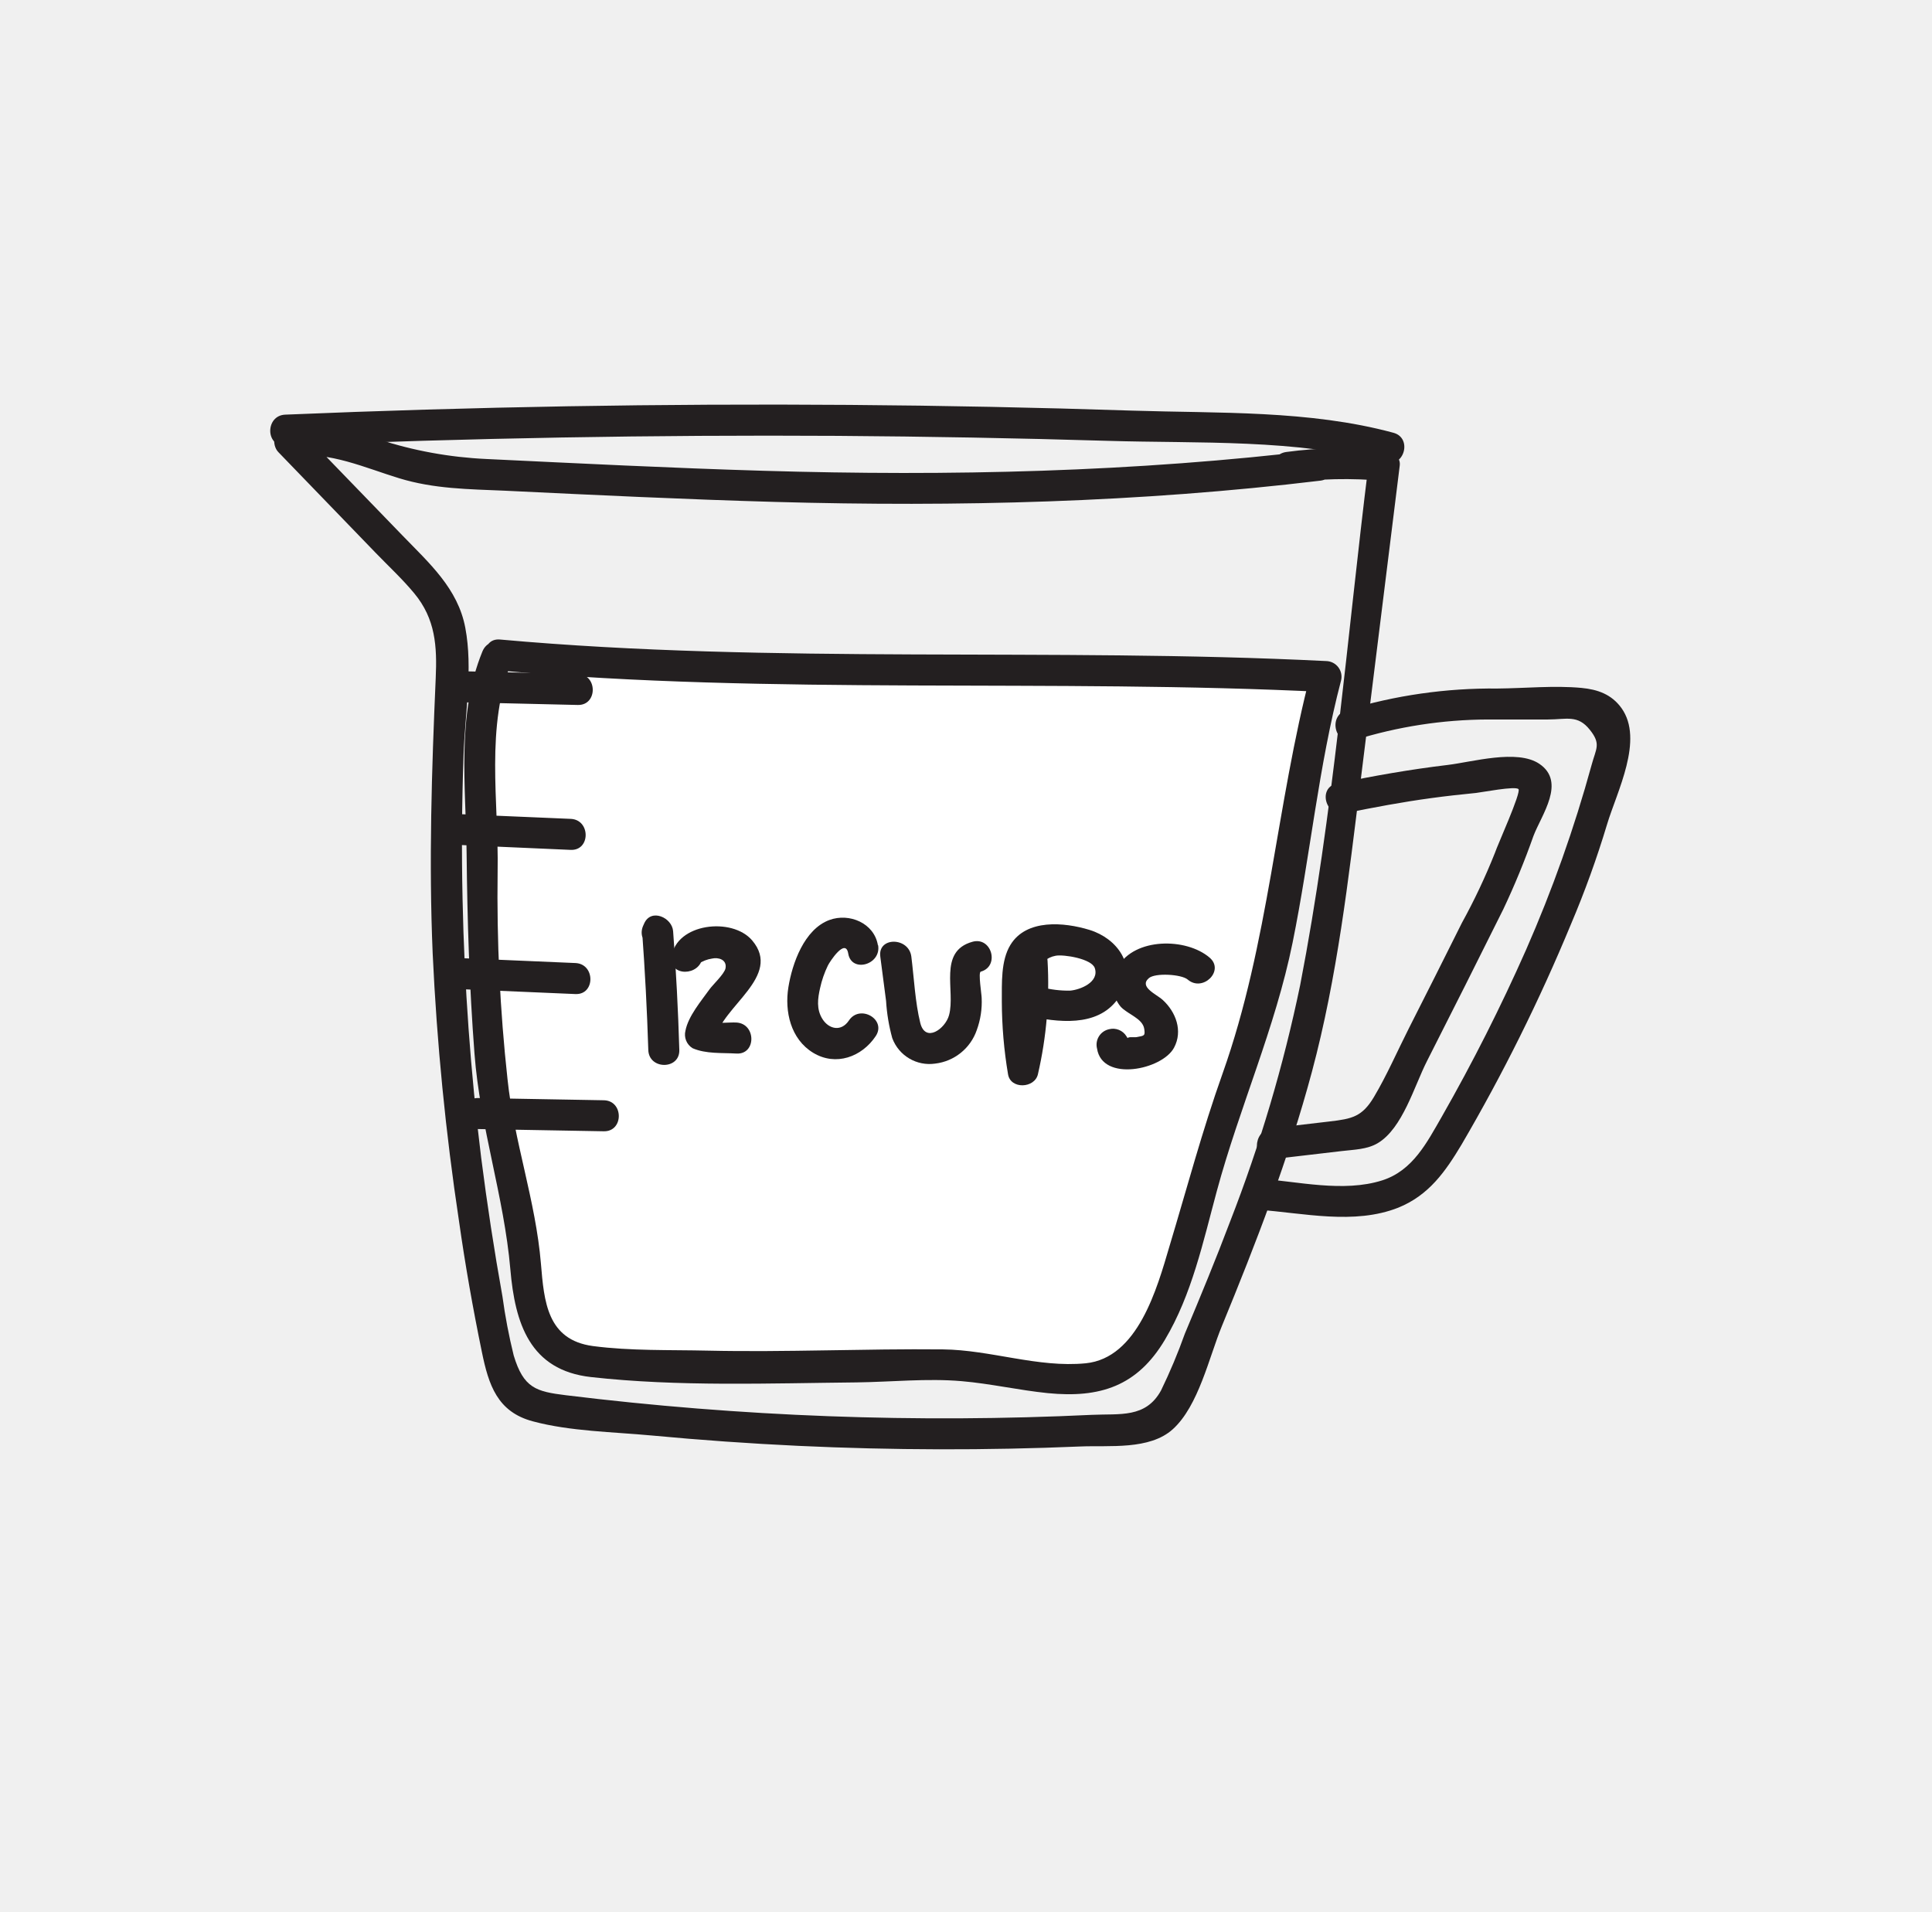
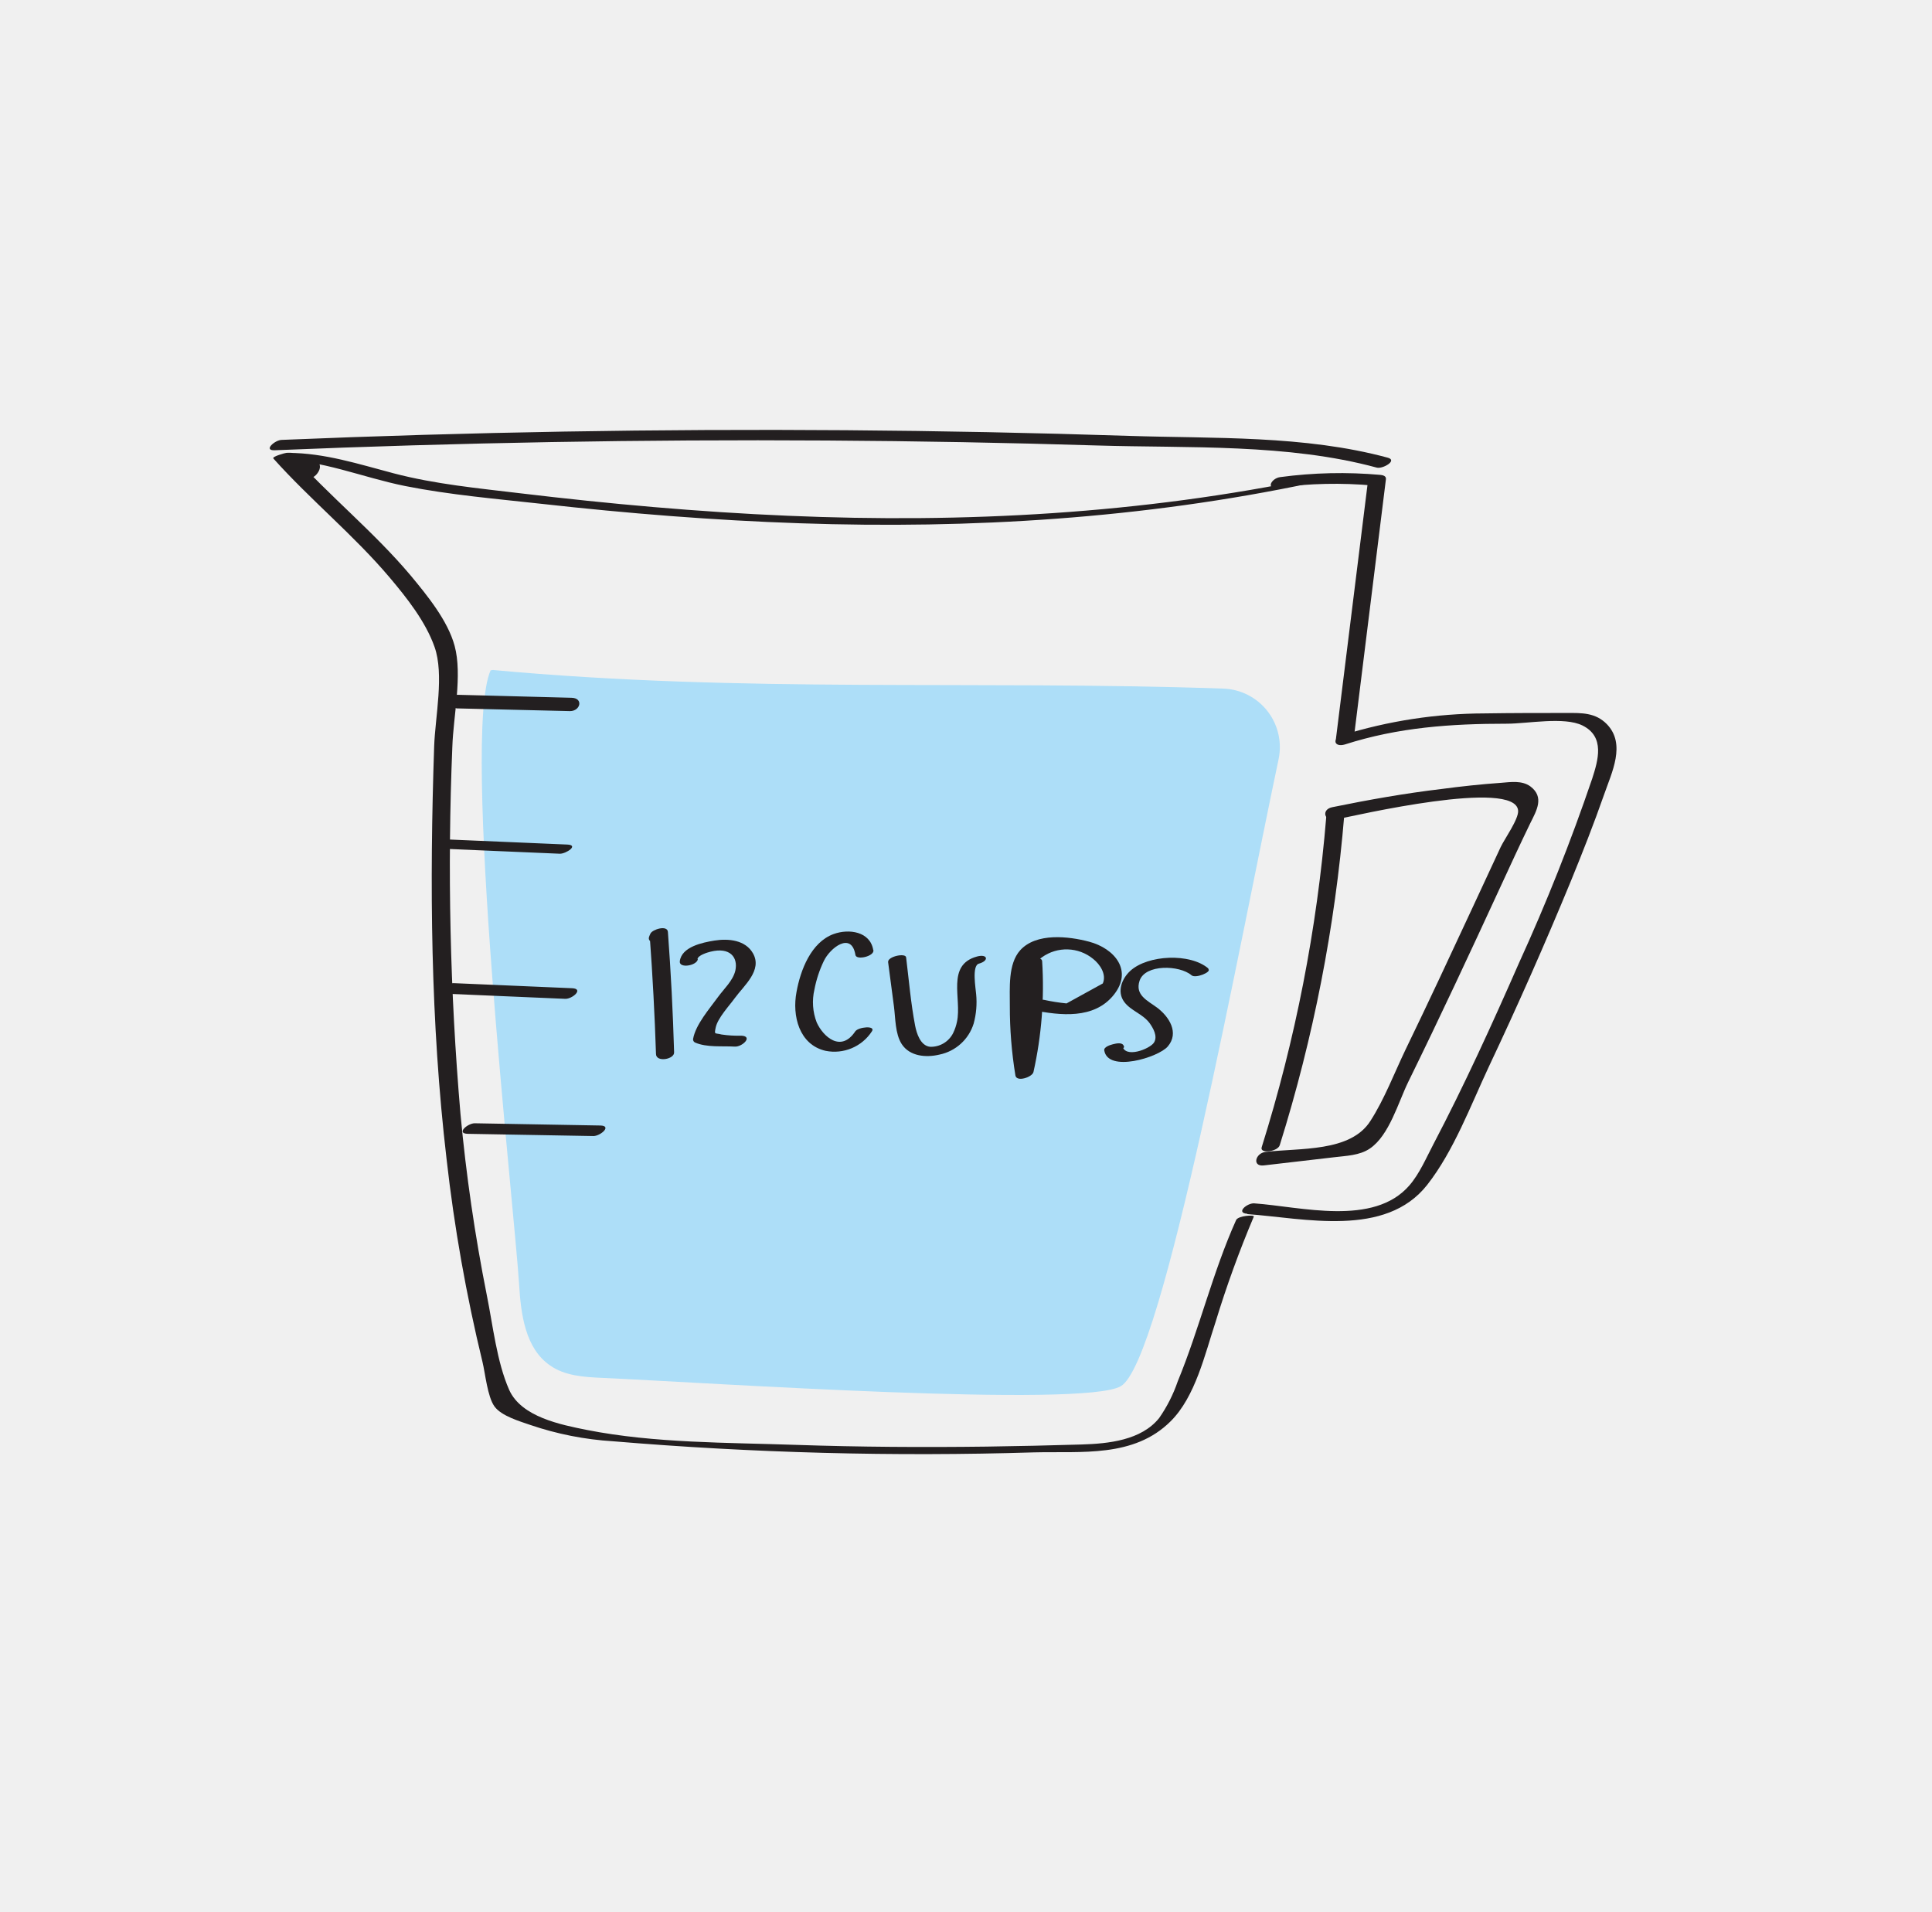
<svg xmlns="http://www.w3.org/2000/svg" id="Layer_1" data-name="Layer 1" viewBox="0 0 311.45 308.18">
  <defs>
-     <style>.cls-1{fill:#231f20;}.cls-2{fill:#fff;}</style>
+     <style>.cls-1{fill:#231f20;}.cls-2{fill:#addef8;}</style>
  </defs>
-   <path class="cls-1" d="M212.79,72.51C183,76.1,153.07,76.78,123.1,75.89c-14.9-.44-29.8-1.19-44.69-1.9A65.73,65.73,0,0,1,61,70.81c-4.92-1.53-9.82-2.83-15-2.09-2,.28-2.28,3-1.11,4.18l15.7,16.25c2.07,2.14,4.28,4.19,6.18,6.48,3.44,4.14,3.7,8.55,3.47,13.7-.65,14.82-1.12,29.54-.49,44.37A419.14,419.14,0,0,0,74,196.88c1,7.05,2.24,14.07,3.68,21.05,1.09,5.32,2.49,9.67,8.23,11.19,6,1.61,12.94,1.7,19.16,2.28q11.81,1.11,23.65,1.67,22.7,1.06,45.43.1c4.65-.2,11.17.61,14.92-2.79,4.15-3.76,5.85-11.64,7.9-16.61,5.52-13.42,10.77-27,14.52-41,4.1-15.32,5.88-31,7.83-46.75l6.33-51c.17-1.43-1.3-2.39-2.5-2.5a70.66,70.66,0,0,0-15.79.34c-3.14.42-3.18,5.43,0,5a70.66,70.66,0,0,1,15.79-.34L220.6,75c-3.46,27.84-5.66,56.22-11,83.77a238.18,238.18,0,0,1-11.3,38.14C196,203,193.52,209,191,215a89.7,89.7,0,0,1-3.84,9.15c-2.47,4.48-6.61,3.71-11.12,3.92a500.62,500.62,0,0,1-84.8-3.16c-4.8-.59-6.84-1.13-8.43-6.42A90.11,90.11,0,0,1,81,209q-2-11.15-3.43-22.37a408.23,408.23,0,0,1-3-41.63q-.26-11.65.16-23.31c.23-6.64,1.53-13.9.28-20.49-1.19-6.34-5.83-10.43-10.13-14.88L48.48,69.37l-1.11,4.17c5.67-.81,11.66,1.94,17,3.56,5.6,1.71,11.13,1.75,17,2,14.53.7,29.07,1.4,43.62,1.81,29.36.82,58.69.09,87.87-3.43,3.15-.38,3.19-5.38,0-5Z" />
-   <path class="cls-1" d="M216.84,131.09c4.61-.94,9.24-1.81,13.91-2.44,2.39-.33,4.8-.59,7.21-.83.89-.09,6.37-1.16,6.83-.61s-3.38,9-3.81,10.3a99.41,99.41,0,0,1-5.31,11.25q-4.24,8.51-8.55,17c-1.86,3.67-3.53,7.54-5.63,11.07-1.9,3.19-3.53,3.52-7.08,3.94l-9.4,1.1c-3.16.37-3.2,5.37,0,5l11.28-1.32c2-.24,4.09-.25,5.82-1.28,4-2.39,5.87-9.18,7.92-13.21q6.22-12.24,12.33-24.53a123.84,123.84,0,0,0,4.84-11.77c1.29-3.4,5.31-8.7.94-11.64-3.57-2.4-10.82-.28-14.78.19-6,.72-11.93,1.75-17.85,3-3.15.65-1.82,5.47,1.33,4.82Z" />
-   <path class="cls-1" d="M202.76,195c7.36.53,15.53,2.49,22.66-.33,4.93-2,7.59-5.82,10.2-10.18A289.15,289.15,0,0,0,253.24,149a155.94,155.94,0,0,0,5.82-16.09c1.58-5.28,6-13.65,2.33-18.77-1.6-2.22-3.83-3-6.45-3.25-4.38-.41-9.11.06-13.52.1A80.83,80.83,0,0,0,217,114.49c-3,1-1.74,5.8,1.33,4.82a72.94,72.94,0,0,1,21.5-3.33c3.23,0,6.46,0,9.7,0,3,0,4.8-.81,6.76,1.66,1.85,2.31,1,3,.28,5.69A215.93,215.93,0,0,1,246,153.13,296.15,296.15,0,0,1,232.43,180c-2.41,4.18-4.67,8.69-9.6,10.27-6.29,2-13.66.16-20.07-.3-3.21-.23-3.19,4.77,0,5Z" />
-   <path class="cls-2" d="M80.58,105.59c44.54,4.11,88.49,1.16,133.16,3.47-4.72,17.46-5.72,39.19-11.61,57-2.85,8.66-6.07,16.45-8.42,25.26s-6,25.14-13.92,29.66c-6.13,3.5-20.71-1.23-27.77-1q-26.93.89-53.86-.34c-2.89-.13-6-.33-8.35-2-4-2.73-4.72-8.28-5-13.13-.84-13-4.85-20.38-5.69-33.38-.52-8.1-2-19.73-1.46-27.83.7-11.69-2.2-27,2.56-37.72" />
-   <path class="cls-1" d="M80.58,108.09c44.29,4,88.8,1.26,133.16,3.47l-2.41-3.17c-5.64,21.5-6.75,43.58-14.24,64.65-3.28,9.2-5.75,18.51-8.56,27.84-2,6.78-5.09,18.05-13.52,18.88-7.68.75-15.32-2.16-23-2.24-12.63-.13-25.26.48-37.9.2-6.12-.14-12.47.06-18.54-.74-7.36-1-7.86-7.15-8.37-13.29-.84-10.11-4.34-19.71-5.39-29.77a274.13,274.13,0,0,1-1.59-33.4c.21-11.35-2.06-23.36,2.37-34.18,1.22-3-3.62-4.27-4.82-1.33-4.21,10.29-2.66,21.71-2.55,32.52s.44,21.47,1.27,32.31c.89,11.8,4.76,23,5.78,34.76.75,8.71,3.13,16.28,13,17.38,14.05,1.57,28.7,1,42.82.86,5.61-.07,11.35-.68,16.93-.2,4.66.4,9.24,1.46,13.89,1.93,8.43.83,14.43-1.12,18.88-8.6,4.35-7.29,6.17-15.84,8.36-23.94,3.66-13.55,9.43-26.3,12.23-40.11,2.84-14,4.16-28.33,7.8-42.2a2.53,2.53,0,0,0-2.41-3.16c-44.36-2.21-88.87.52-133.16-3.47-3.2-.29-3.18,4.71,0,5Z" />
-   <path class="cls-1" d="M108,151.76l.17-.39-4.66-1.26q.7,9.55,1,19.14c.09,3.21,5.09,3.22,5,0q-.28-9.58-1-19.14c-.16-2.2-3.55-3.74-4.66-1.26l-.17.38c-1.29,2.92,3,5.46,4.32,2.53Z" />
-   <path class="cls-1" d="M141.52,152.36c-.59-3.55-4.6-5.24-7.81-4.06-4.07,1.5-6,7-6.62,10.86s.35,8.34,4,10.55,7.84.67,10.08-2.69c1.79-2.68-2.54-5.19-4.32-2.52-1.24,1.86-3.22,1.4-4.25-.21s-.77-3.36-.4-5a16.26,16.26,0,0,1,1.26-3.65c.28-.58,2.84-4.54,3.28-1.93.52,3.17,5.34,1.82,4.82-1.33Z" />
-   <path class="cls-1" d="M141.91,154.21l.93,7.14a29.22,29.22,0,0,0,1,6,6.39,6.39,0,0,0,6.92,4.1,8.09,8.09,0,0,0,6.7-5.4,13.23,13.23,0,0,0,.79-5.18c0-.53-.58-4.12-.15-4.24,3.1-.85,1.78-5.68-1.33-4.82-5.61,1.55-2.7,7.89-3.78,11.84-.59,2.18-3.82,4.54-4.64,1.23s-1-7.2-1.44-10.7c-.42-3.15-5.42-3.19-5,0Z" />
-   <path class="cls-1" d="M163.87,154.83a59.85,59.85,0,0,1-1.37,17h4.82c-.71-4.48-3.12-16.69,2.88-17.77,1.3-.23,5.79.48,6.29,2,.74,2.26-2.33,3.49-4,3.63a17.3,17.3,0,0,1-4.64-.57c-3.14-.62-4.49,4.19-1.33,4.82,5.05,1,11.28,1.48,14.22-3.76,2.56-4.56-.65-8.91-5.1-10.28-4.11-1.26-10.17-1.79-12.74,2.39-1.59,2.58-1.38,6.27-1.4,9.18a71.5,71.5,0,0,0,1,11.69c.39,2.47,4.3,2.3,4.82,0a64.74,64.74,0,0,0,1.55-18.3c-.19-3.2-5.19-3.22-5,0Z" />
-   <path class="cls-1" d="M46,71.84Q90.48,70,135,70.26q21.77.15,43.52.8c14.69.45,30.49-.35,44.77,3.52,3.11.84,4.43-4,1.33-4.82-13.55-3.67-28.23-3.12-42.15-3.57q-22.74-.75-45.49-.92-45.51-.34-91,1.57c-3.21.13-3.23,5.13,0,5Z" />
-   <path class="cls-1" d="M74.8,113.21l18.34.43c3.22.08,3.22-4.92,0-5l-18.34-.43c-3.21-.08-3.21,4.92,0,5Z" />
-   <path class="cls-1" d="M72.51,136.14,92,137c3.22.13,3.21-4.87,0-5l-19.47-.83c-3.22-.14-3.21,4.86,0,5Z" />
-   <path class="cls-1" d="M73.66,159.42l19.1.82c3.22.14,3.22-4.86,0-5l-19.1-.82c-3.22-.13-3.21,4.87,0,5Z" />
-   <path class="cls-1" d="M77.09,182l20.25.36c3.22.06,3.22-4.94,0-5L77.09,177c-3.21-.06-3.21,4.94,0,5Z" />
-   <path class="cls-1" d="M113.27,154.27l.09-.68-.74,1.77a5.28,5.28,0,0,1,2.16-.84c1-.23,2.43.14,2.18,1.56-.16.89-2.08,2.69-2.57,3.38-1.36,1.9-3.44,4.35-3.89,6.68a2.57,2.57,0,0,0,1.15,2.83c2.15.94,4.75.72,7.07.86,3.21.19,3.2-4.81,0-5-1.13-.07-3.54.26-4.55-.18l1.15,2.82c1-5.25,10.85-10.07,5.94-15.87-3.25-3.83-12.29-2.76-13,2.67-.41,3.18,4.59,3.15,5,0Z" />
-   <path class="cls-1" d="M195,154.37c-3.78-3.24-12.07-3.24-14.78,1.45a5.55,5.55,0,0,0,.39,6.4c1.08,1.26,3.59,1.91,3.85,3.64.17,1.14,0,1.09-1.23,1.32-.51.1-1.68-.24-1.56.52l-1.75,3.08.19-.05-2.82-1.15.08.14c1.61,2.79,5.93.27,4.32-2.52l-.09-.14a2.55,2.55,0,0,0-2.82-1.15l-.19.05a2.55,2.55,0,0,0-1.74,3.07c.84,5.43,10.5,3.43,12.41-.14,1.45-2.7.31-5.75-1.82-7.7-1-.92-3.88-2.1-2.24-3.51,1-.89,5.26-.64,6.26.22,2.43,2.09,6-1.43,3.54-3.53Z" />
+   <path class="cls-1" d="M218.26,118.85l5.16-41.61c.06-.52-.5-.65-.9-.69a72.7,72.7,0,0,0-16.15.36c-1.43.19-2.37,2-.37,1.69a69.07,69.07,0,0,1,15.41-.33l-.89-.69-5.17,41.61c-.15,1.2,2.78.69,2.91-.34Z" />
+   <path class="cls-1" d="M206.3,184.61a246,246,0,0,0,10.41-53.27c.11-1.25-2.82-.73-2.91.33a245.37,245.37,0,0,1-10.41,53.27c-.34,1.09,2.58.71,2.91-.33Z" />
+   <path class="cls-1" d="M212,77C184,82.84,155.48,84.36,127,83.14c-14.41-.61-28.78-1.91-43.1-3.62-6.84-.82-13.76-1.47-20.43-3.22-5.63-1.48-11.08-3.27-17-3.3-.28,0-2.8.55-2.32,1,1,1,5.35,5,7.13,2.13,1.59-2.51-3.64-3.27-5.11-3.13-.16,0-2.38.6-2.1.91,5.95,6.65,12.93,12.32,18.7,19.13,2.78,3.29,5.83,7.13,7.28,11.24,1.58,4.45.11,11.25-.06,16-.75,22.19-.59,44.48,2,66.56a262.7,262.7,0,0,0,5.79,32.7c.44,1.8.8,5.59,1.92,7.16s4.16,2.43,5.79,3a50.91,50.91,0,0,0,13.34,2.63,593.46,593.46,0,0,0,67.87,1.79c7.65-.19,16.08.89,22-5,4-3.95,5.54-10.84,7.25-16a173.44,173.44,0,0,1,6.17-17c.15-.33-2.53-.16-2.85.55-3.79,8.44-5.9,17.48-9.41,26a23.76,23.76,0,0,1-3,5.92c-2.88,3.59-8.18,4.13-12.51,4.26q-7.64.23-15.29.34c-10.25.13-20.51.07-30.76-.28-11-.38-22.82-.26-33.66-2.4-4.27-.85-10.6-2.1-12.56-6.47-2-4.53-2.62-10.4-3.6-15.24a282.65,282.65,0,0,1-4.25-29.25,465.83,465.83,0,0,1-1.31-59.19c.16-4.89,1.64-11.55.37-16.24-1.09-4.07-4.45-8.17-7.08-11.34C60.34,85.8,53.15,80,47,73.16l-2.09.91c2.58-.24,2,1.37,3.69,1.91,2.8.91-1.23-2.48-1.68-2.91l-2.32,1c7.18,0,13.78,2.89,20.73,4.28,7.21,1.43,14.67,2.06,22,2.87,13.82,1.54,27.7,2.66,41.61,3.13,27.64.95,55.34-.77,82.43-6.48,1.09-.22,2.62-1.36.58-.93Z" />
+   <path class="cls-1" d="M215.32,132.11c3.1-.63,29-6.65,29.41-1.44.12,1.34-2.23,4.63-2.81,5.87q-2.25,4.82-4.48,9.64c-3.58,7.7-7.16,15.39-10.85,23-1.82,3.79-3.41,8-5.67,11.51-3.22,5.08-11.41,4.33-16.92,5-1.62.19-2.21,2.41-.24,2.17q5.64-.65,11.28-1.31c1.93-.24,4.14-.27,5.81-1.42,3.11-2.12,4.57-7.46,6.16-10.71,5.1-10.39,10-20.9,14.84-31.4,1.6-3.46,3.19-6.93,4.86-10.36,1-2,2.28-4.17,0-5.89-1.37-1-3.18-.7-4.75-.58-3.21.23-6.42.57-9.62,1-5.9.7-11.75,1.74-17.58,2.93-1.83.38-1.26,2.41.55,2Z" />
+   <path class="cls-1" d="M201.08,195.71c9.16.66,22.27,3.86,29-4.72,4.27-5.45,7-12.79,9.91-19q7-14.81,13.26-30c1.88-4.6,3.7-9.22,5.34-13.91,1.23-3.55,3.56-8.13.45-11.34-1.83-1.88-4.06-1.82-6.5-1.81-4.41,0-8.83,0-13.23.07a78.08,78.08,0,0,0-22.92,3.51c-1.7.54-1.34,2,.4,1.5,8.62-2.77,17.13-3.35,26.12-3.35,3.35,0,9.25-1.17,12.2.29,3.65,1.81,2.52,5.59,1.56,8.57a317.13,317.13,0,0,1-11.79,29.69c-4.33,9.87-8.81,19.71-13.82,29.26-1.15,2.19-2.23,4.74-3.87,6.63-5.77,6.64-17.46,3.42-25,2.88-1.13-.08-3.06,1.54-1.11,1.68Z" />
+   <path class="cls-2" d="M79.45,108c40.72,3.76,77.59,1.62,117.74,3a9.44,9.44,0,0,1,8.93,11.37c-6.29,29.68-18.62,97.19-25.45,101.09-6.13,3.5-65.7-.53-83.64-1.35-2.89-.13-6-.33-8.35-2-4-2.73-4.72-8.27-5-13.13-.84-13-9.34-88.22-4.59-98.92" />
+   <path class="cls-1" d="M44.32,72.58q44.47-1.85,89-1.57,21.77.13,43.52.8c14.81.45,30.72-.33,45.11,3.57.94.25,3.4-1.16,1.77-1.6-13.43-3.64-28-3.07-41.81-3.52q-22.74-.74-45.49-.91-45.49-.34-91,1.56c-1.09,0-3.06,1.75-1.12,1.67Z" />
+   <path class="cls-1" d="M73.55,114.19l18.34.44c1.67,0,2.21-2.1.25-2.15L73.8,112c-1.67,0-2.21,2.11-.25,2.15Z" />
+   <path class="cls-1" d="M70.8,136.79l19.47.83c1,0,3.11-1.4,1.17-1.48L72,135.31c-1,0-3.11,1.4-1.17,1.48Z" />
+   <path class="cls-1" d="M72,160.19l19.11.82c1.15.05,3.07-1.63,1.11-1.71l-19.11-.82c-1.14,0-3.06,1.63-1.11,1.71Z" />
+   <path class="cls-1" d="M75.41,182.77l20.25.36c1.13,0,3.06-1.66,1.11-1.7l-20.25-.36c-1.13,0-3.06,1.66-1.11,1.7Z" />
+   <path class="cls-1" d="M107.4,151.11l.17-.38-2.82.28q.69,9.42,1,18.88c0,1.41,3,.88,2.92-.27q-.28-9.7-1-19.39c-.08-1.17-2.51-.41-2.82.27l-.17.39c-.63,1.42,2.28,1.28,2.75.22Z" />
+   <path class="cls-1" d="M140.77,153.14c-.49-3-3.94-3.46-6.37-2.58-3.66,1.32-5.37,5.84-6,9.36-.72,3.79.4,8.48,4.68,9.47a7.21,7.21,0,0,0,7.47-3.13c.69-1-2.19-.73-2.68,0-2.32,3.48-5.2.81-6.21-1.44a9,9,0,0,1-.37-5.31,18.69,18.69,0,0,1,1.5-4.57c1-2.14,4.48-4.85,5.11-1,.15.89,3.06.22,2.9-.78Z" />
+   <path class="cls-1" d="M143.17,155.1l.94,7.14c.25,1.88.18,4.39,1.25,6.06,1.3,2,3.94,2.21,6.08,1.7a7.31,7.31,0,0,0,5.52-5,13.12,13.12,0,0,0,.4-4.75c-.06-.87-.73-4.59.44-4.91,1.7-.47,1.42-1.62-.31-1.15-5,1.37-2.41,6.81-3.22,10.52a7.77,7.77,0,0,1-.6,1.78,4,4,0,0,1-3.74,2.25c-1.56-.17-2.17-2.18-2.41-3.42-.69-3.61-1-7.34-1.45-11-.1-.75-3-.14-2.9.77Z" />
+   <path class="cls-1" d="M165.13,155.72a61.46,61.46,0,0,1-1.46,17.42l2.9-.55a71.68,71.68,0,0,1-.84-7.87,56.45,56.45,0,0,1,.05-6.1c.14-2.37,0-2.73,2.18-4.3a6.78,6.78,0,0,1,8.27.26c1.07.85,2.19,2.46,1.55,3.95l-5.85,3.22a32.22,32.22,0,0,1-3.65-.58c-1-.2-3.42,1.33-1.75,1.66,4.38.87,9.82,1.51,13-2.44s.11-7.51-3.95-8.59c-3.3-.88-8.53-1.48-11.12,1.38-2,2.23-1.65,6.18-1.67,8.93a68.37,68.37,0,0,0,.9,11.25c.18,1.12,2.72.28,2.91-.55A63.5,63.5,0,0,0,168,154.94c-.06-1-3-.4-2.9.78Z" />
+   <path class="cls-1" d="M112.44,154.61c.07-.62,1.6-1.08,2.1-1.2,3.16-.79,4.47.93,4,3.06-.39,1.63-1.85,2.94-2.81,4.27-1.37,1.89-3.59,4.42-4,6.74a.55.55,0,0,0,.31.57c1.88.83,4.38.54,6.41.66,1.18.08,3-1.64,1.09-1.76a18.15,18.15,0,0,1-3.22-.19c-1.1-.29-1.2.11-.94-1.15.33-1.52,2.19-3.49,3.09-4.74,1.46-2,4.45-4.45,2.93-7.17-1.22-2.19-4-2.44-6.24-2.08-1.92.31-5.27,1-5.57,3.32-.16,1.23,2.77.73,2.91-.33Z" />
+   <path class="cls-1" d="M194.8,156.12c-2.92-2.51-9.73-2.22-12.58.37-1.37,1.25-2.2,3.35-1,5,1.07,1.46,3,1.93,4.12,3.46.55.78,1.33,2.09.69,3.11s-4.77,2.67-5.12.43l-1.3,1,.19-.05-1.6-.18.08.15c.48.82,3.23-.21,2.9-.78l-.08-.14c-.29-.49-1.18-.28-1.6-.18l-.19.05c-.36.09-1.38.42-1.3.95.57,3.65,8.74,1.14,10.24-.62,1.88-2.2.23-4.8-1.72-6.26-1.53-1.14-3.6-2-2.82-4.35.92-2.69,6.44-2.52,8.37-.87.65.57,3.3-.53,2.71-1Z" />
</svg>
